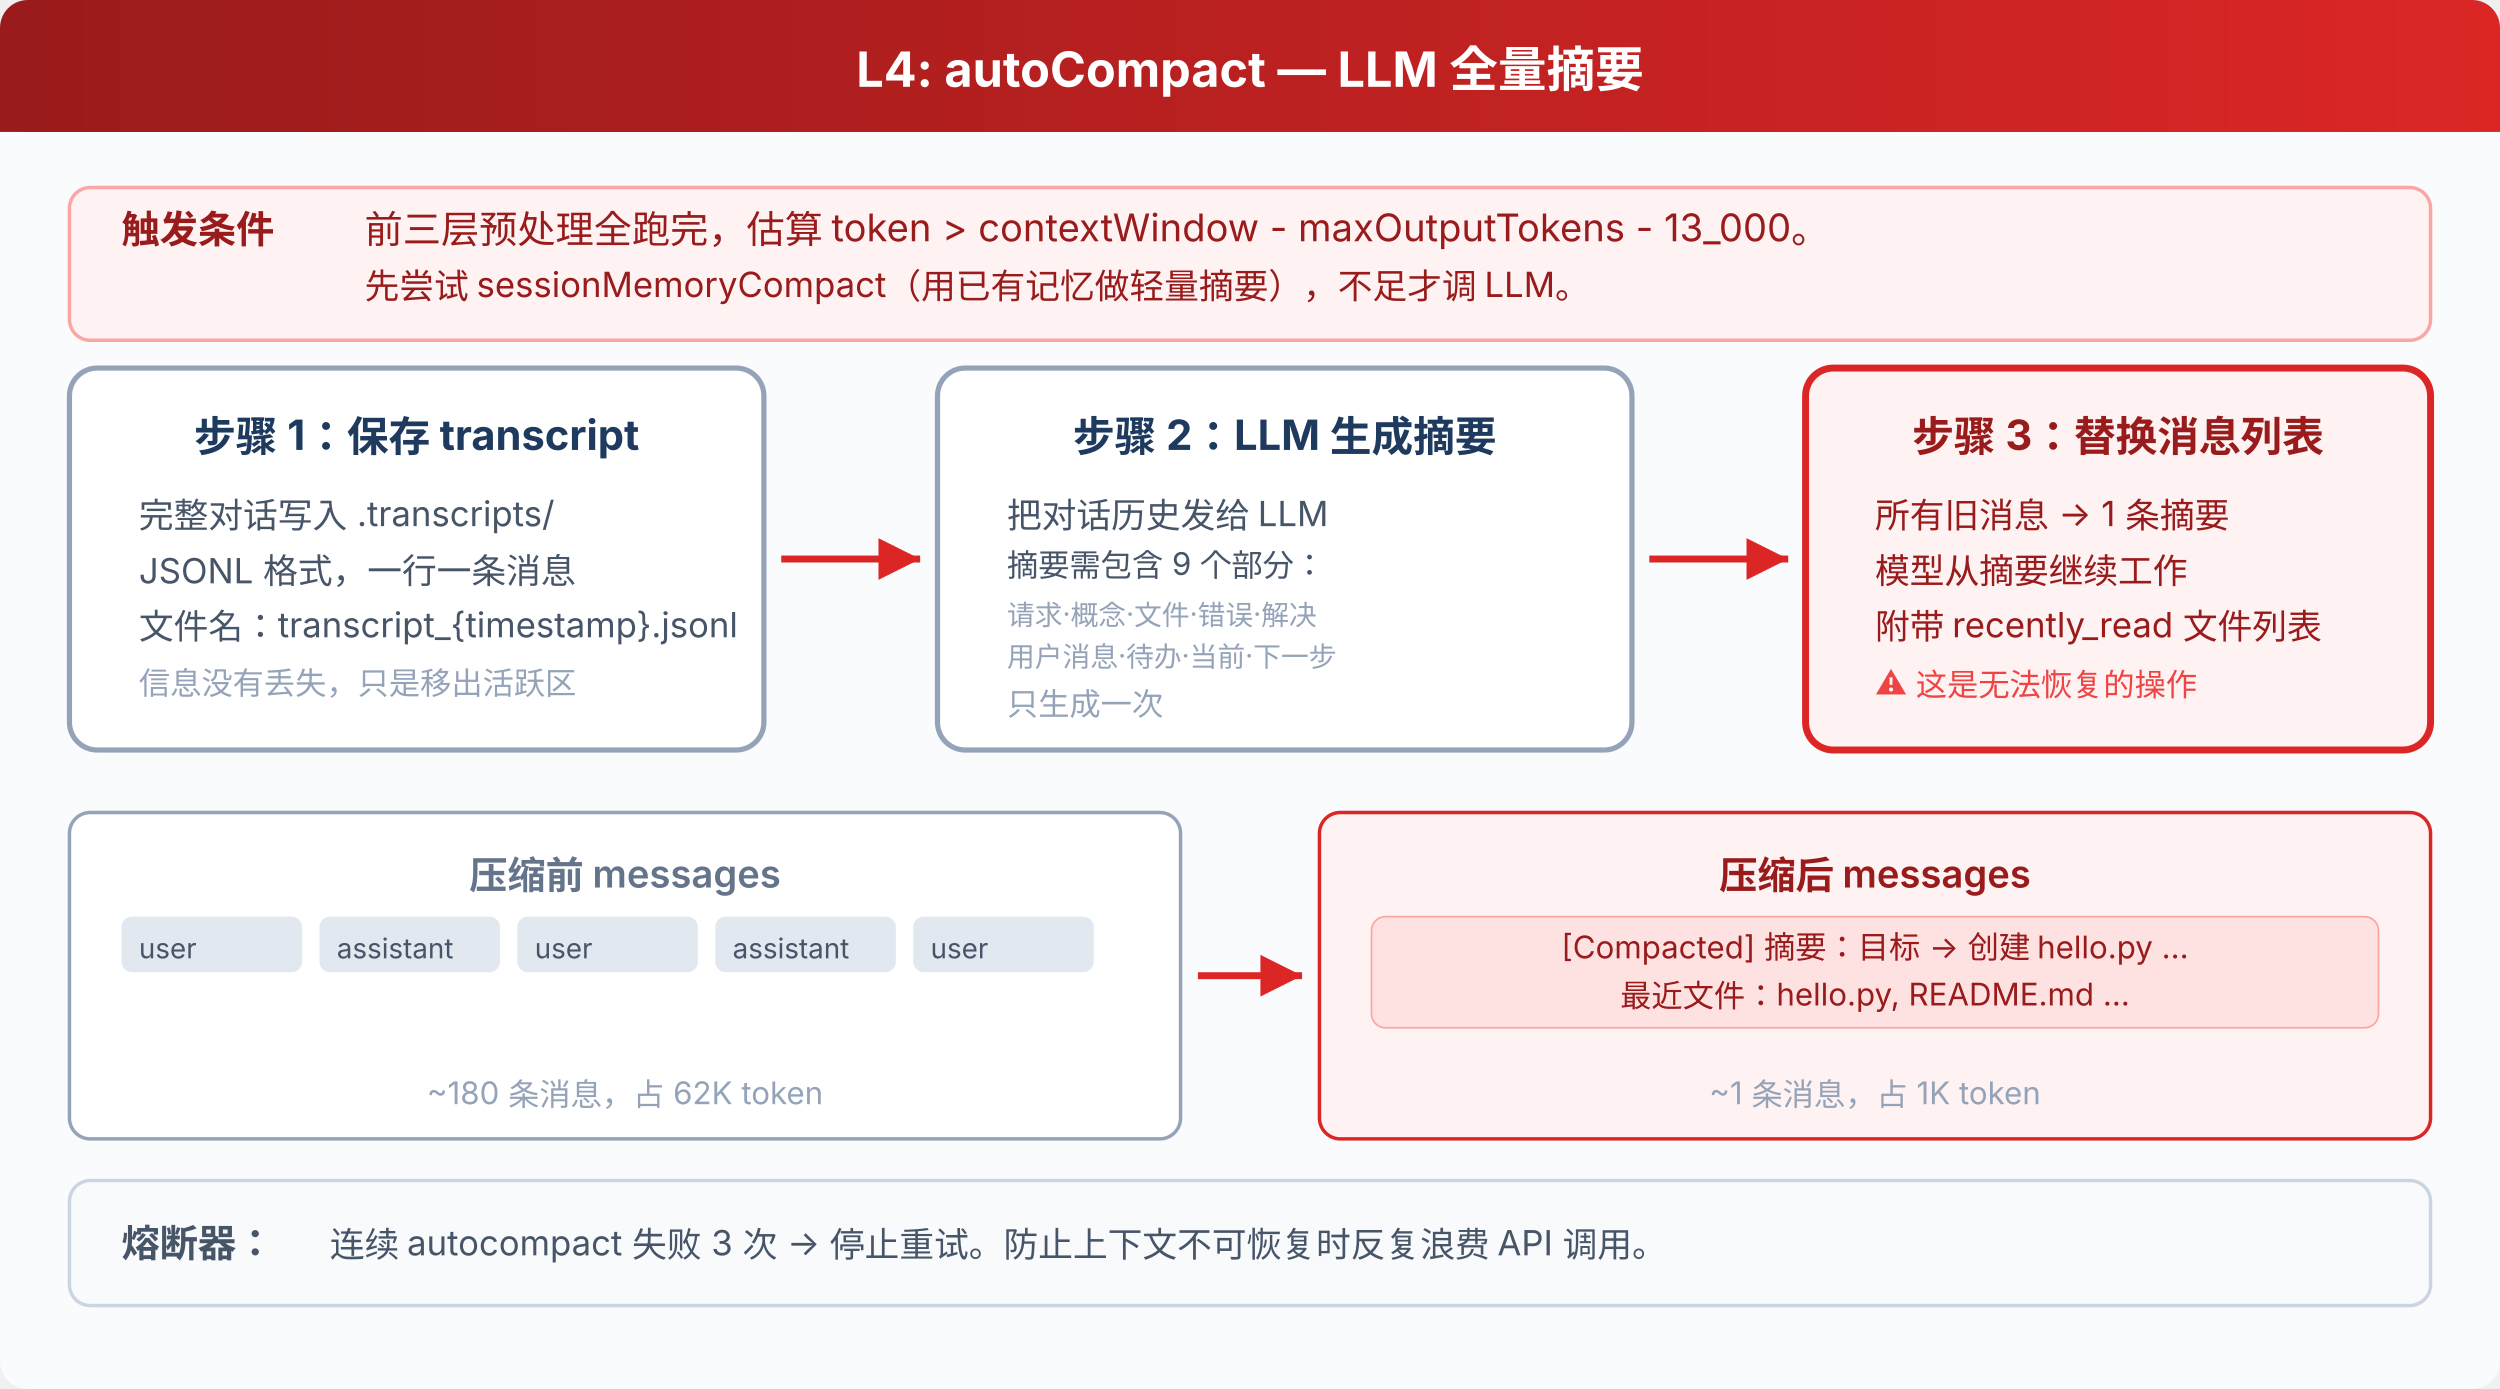
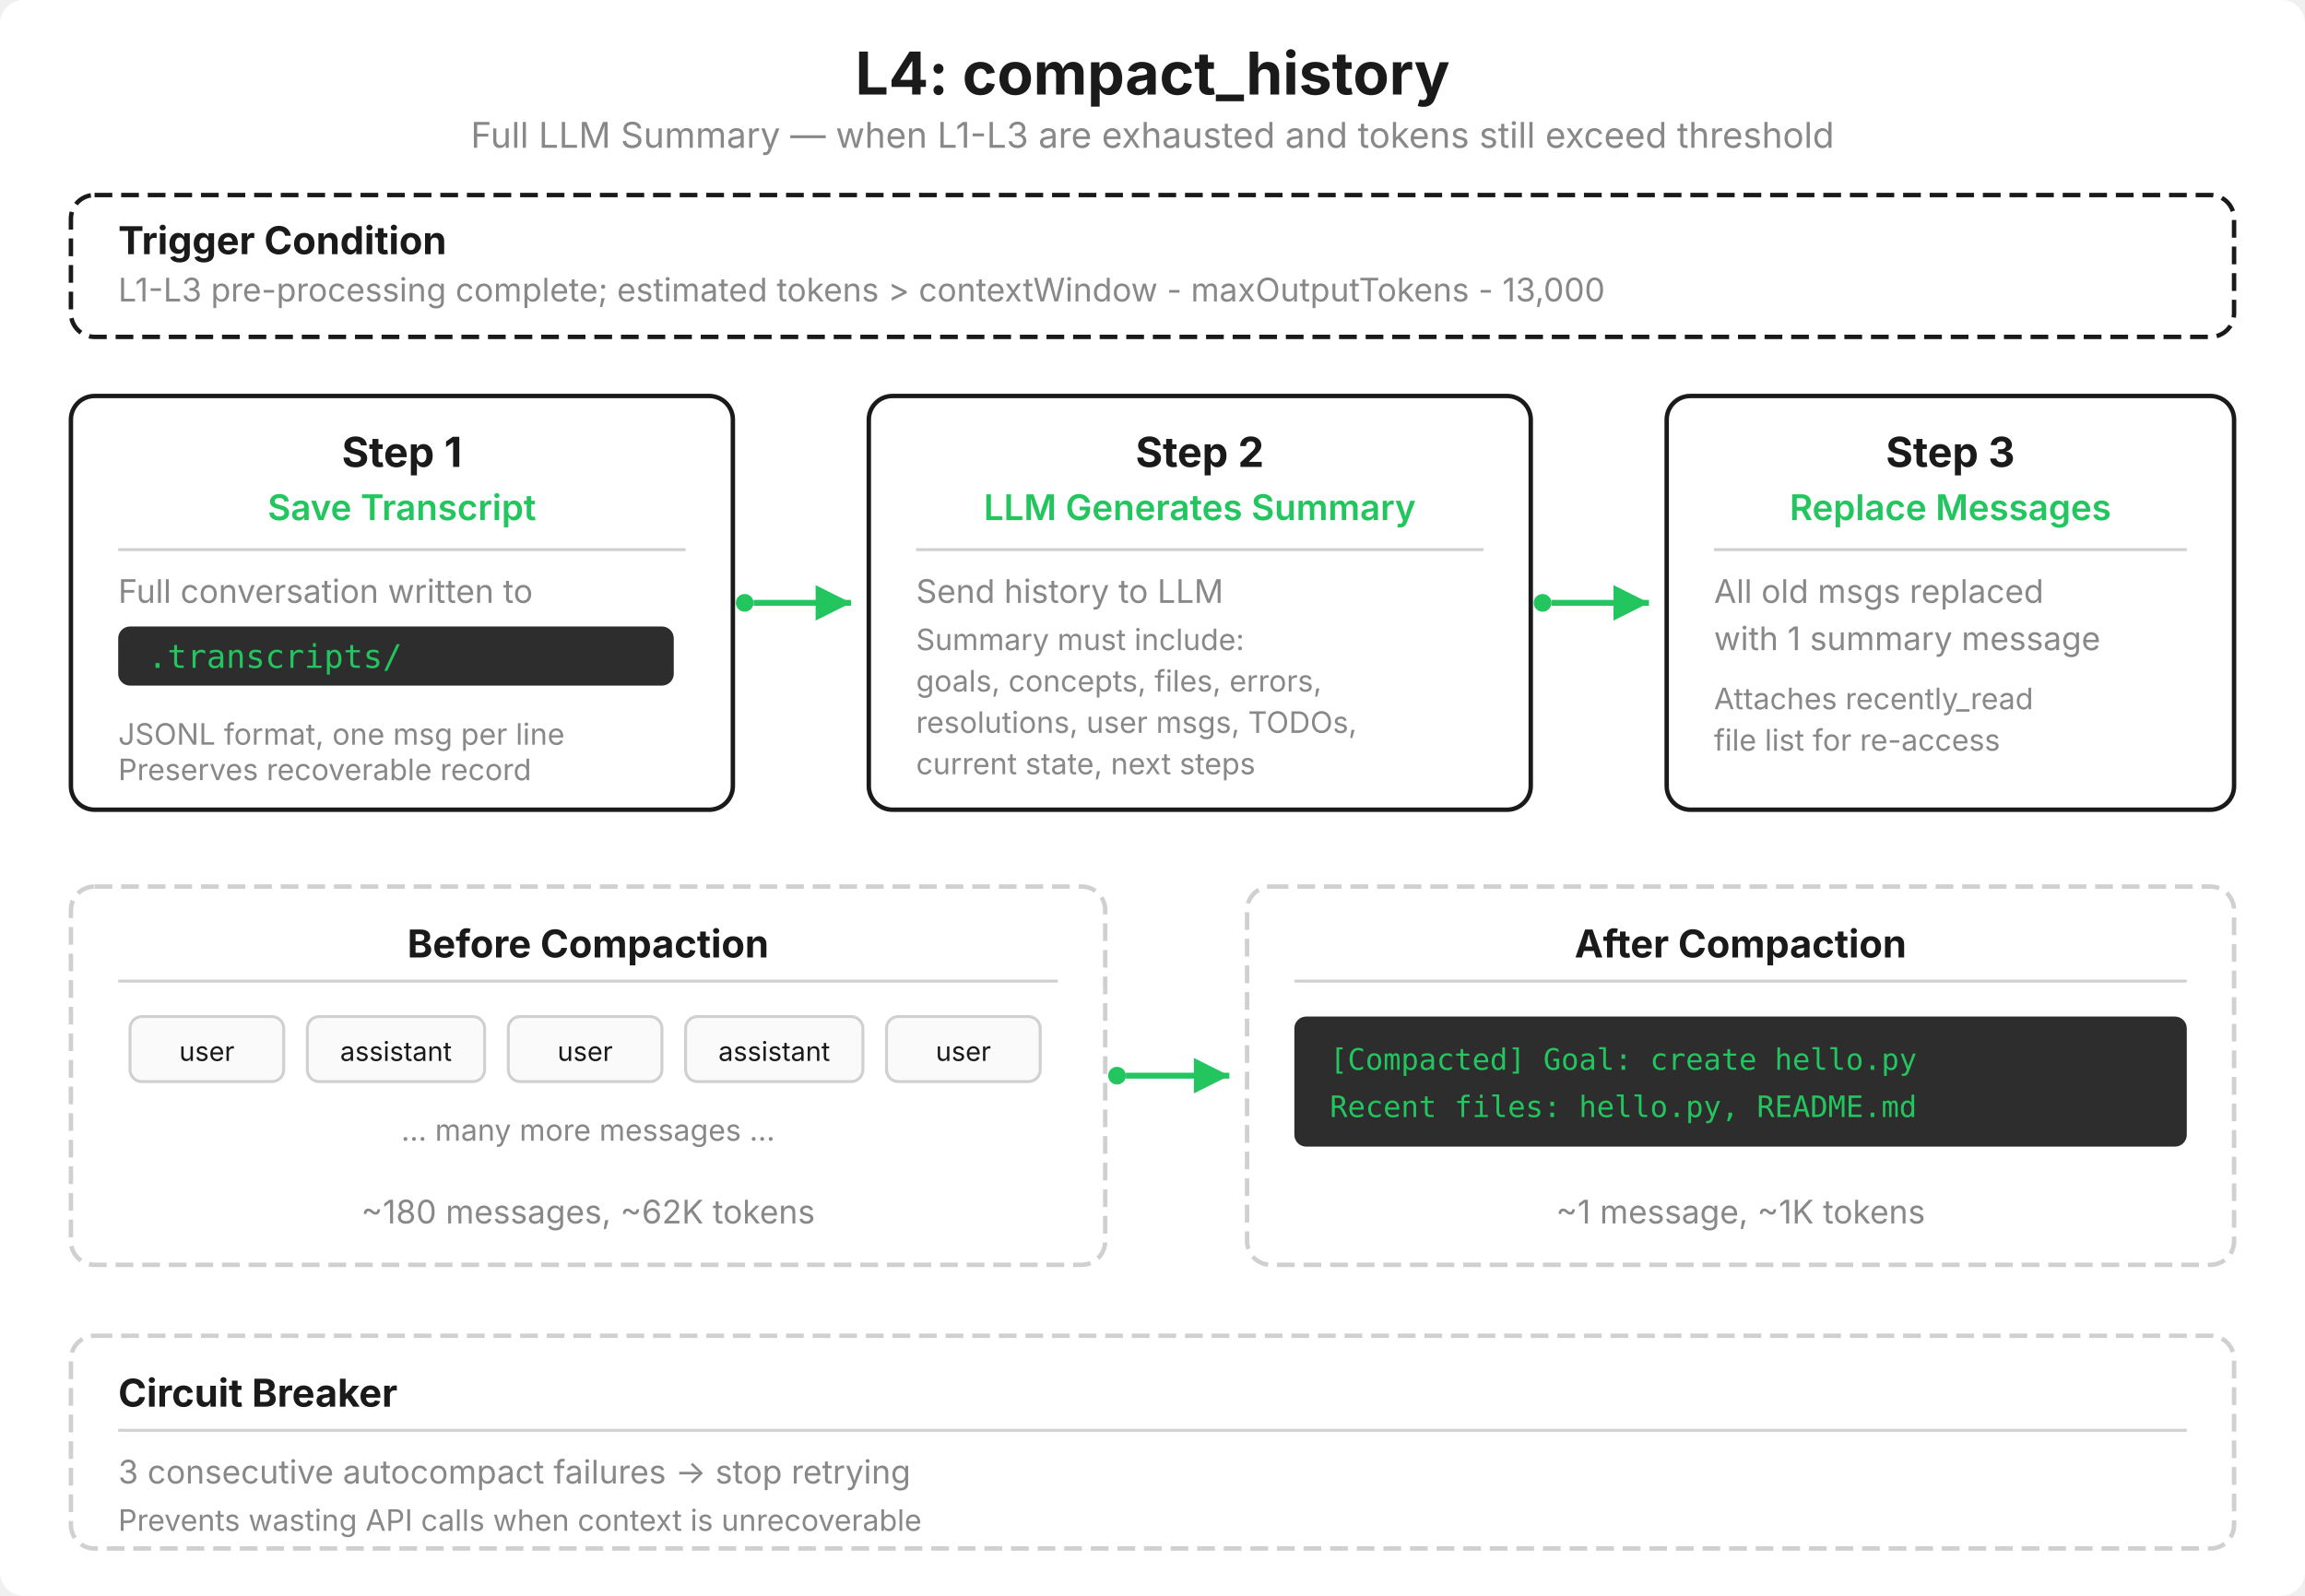
- <svg xmlns="http://www.w3.org/2000/svg" viewBox="0 0 720 400" font-family="system-ui, -apple-system, sans-serif">
+ <svg xmlns="http://www.w3.org/2000/svg" viewBox="0 0 780 540" font-family="system-ui, -apple-system, sans-serif">
  <defs>
-     <linearGradient id="header" x1="0" y1="0" x2="1" y2="0">
-       <stop offset="0%" stop-color="#991b1b" />
-       <stop offset="100%" stop-color="#dc2626" />
-     </linearGradient>
-     <marker id="arrow" viewBox="0 0 10 10" refX="10" refY="5" markerWidth="6" markerHeight="6" orient="auto-start-reverse">
-       <path d="M 0 0 L 10 5 L 0 10 z" fill="#dc2626" />
+     <marker id="arrow-green" viewBox="0 0 10 10" refX="10" refY="5" markerWidth="6" markerHeight="6" orient="auto-start-reverse">
+       <path d="M 0 0 L 10 5 L 0 10 z" fill="#22c55e" />
+     </marker>
+     <marker id="arrow-gray" viewBox="0 0 10 10" refX="10" refY="5" markerWidth="6" markerHeight="6" orient="auto-start-reverse">
+       <path d="M 0 0 L 10 5 L 0 10 z" fill="#888888" />
    </marker>
  </defs>
-   <rect width="720" height="400" fill="#fafbfc" rx="8" />
-   <rect x="0" y="0" width="720" height="38" fill="url(#header)" rx="8" />
-   <rect x="0" y="30" width="720" height="8" fill="url(#header)" />
-   <text x="360" y="25" fill="#fff" font-size="14" font-weight="700" text-anchor="middle">L4: autoCompact — LLM 全量摘要</text>
-   <rect x="20" y="54" width="680" height="44" rx="6" fill="#fef2f2" stroke="#fca5a5" stroke-width="1" />
-   <text x="35" y="70" fill="#991b1b" font-size="11" font-weight="600">触发条件</text>
-   <text x="105" y="70" fill="#991b1b" font-size="11">前三层预处理全跑完，估算 token &gt; contextWindow - maxOutputTokens - 13_000。</text>
-   <text x="105" y="86" fill="#991b1b" font-size="10">先尝试 sessionMemoryCompact（用已有记忆做轻量摘要），不足才调 LLM。</text>
-   <rect x="20" y="106" width="200" height="110" rx="8" fill="#fff" stroke="#94a3b8" stroke-width="1.5" />
-   <text x="120" y="130" fill="#1e3a5f" font-size="12" font-weight="700" text-anchor="middle">步骤 1：保存 transcript</text>
-   <text x="40" y="152" fill="#475569" font-size="10">完整对话写入 .transcripts/</text>
-   <text x="40" y="168" fill="#475569" font-size="10">JSONL 格式，一行一条消息</text>
-   <text x="40" y="184" fill="#475569" font-size="10">文件名：transcript_{timestamp}.jsonl</text>
-   <text x="40" y="200" fill="#94a3b8" font-size="9">信息没有丢失，只是移出活跃区</text>
-   <line x1="225" y1="161" x2="265" y2="161" stroke="#dc2626" stroke-width="2" marker-end="url(#arrow)" />
-   <rect x="270" y="106" width="200" height="110" rx="8" fill="#fff" stroke="#94a3b8" stroke-width="1.5" />
-   <text x="370" y="130" fill="#1e3a5f" font-size="12" font-weight="700" text-anchor="middle">步骤 2：LLM 生成摘要</text>
-   <text x="290" y="152" fill="#475569" font-size="10">把对话历史发给 LLM</text>
-   <text x="290" y="166" fill="#475569" font-size="9">摘要需包含 9 个部分：</text>
-   <text x="290" y="180" fill="#94a3b8" font-size="8">请求·概念·文件·错误·解决</text>
-   <text x="290" y="192" fill="#94a3b8" font-size="8">用户消息·待办·当前·下一步</text>
-   <text x="290" y="206" fill="#94a3b8" font-size="9">只生成一次</text>
-   <line x1="475" y1="161" x2="515" y2="161" stroke="#dc2626" stroke-width="2" marker-end="url(#arrow)" />
-   <rect x="520" y="106" width="180" height="110" rx="8" fill="#fef2f2" stroke="#dc2626" stroke-width="2" />
-   <text x="610" y="130" fill="#991b1b" font-size="12" font-weight="700" text-anchor="middle">步骤 3：替换消息列表</text>
-   <text x="540" y="152" fill="#991b1b" font-size="10">所有旧消息 → 1 条摘要</text>
-   <text x="540" y="168" fill="#991b1b" font-size="10">模型从摘要继续工作</text>
-   <text x="540" y="184" fill="#991b1b" font-size="10">附带 recently_read 文件列表</text>
-   <text x="540" y="200" fill="#ef4444" font-size="9">⚠ 这是无法恢复的操作</text>
-   <rect x="20" y="234" width="320" height="94" rx="6" fill="#fff" stroke="#94a3b8" stroke-width="1" />
-   <text x="180" y="256" fill="#64748b" font-size="11" font-weight="600" text-anchor="middle">压缩前 messages</text>
-   <rect x="35" y="264" width="52" height="16" rx="3" fill="#e2e8f0" />
-   <text x="40" y="276" fill="#475569" font-size="8">user</text>
-   <rect x="92" y="264" width="52" height="16" rx="3" fill="#e2e8f0" />
-   <text x="97" y="276" fill="#475569" font-size="8">assistant</text>
-   <rect x="149" y="264" width="52" height="16" rx="3" fill="#e2e8f0" />
-   <text x="154" y="276" fill="#475569" font-size="8">user</text>
-   <rect x="206" y="264" width="52" height="16" rx="3" fill="#e2e8f0" />
-   <text x="211" y="276" fill="#475569" font-size="8">assistant</text>
-   <rect x="263" y="264" width="52" height="16" rx="3" fill="#e2e8f0" />
-   <text x="268" y="276" fill="#475569" font-size="8">user</text>
-   <text x="180" y="318" fill="#94a3b8" font-size="9" text-anchor="middle">~180 条消息，占 62K token</text>
-   <line x1="345" y1="281" x2="375" y2="281" stroke="#dc2626" stroke-width="2" marker-end="url(#arrow)" />
-   <rect x="380" y="234" width="320" height="94" rx="6" fill="#fef2f2" stroke="#dc2626" stroke-width="1" />
-   <text x="540" y="256" fill="#991b1b" font-size="11" font-weight="600" text-anchor="middle">压缩后 messages</text>
-   <rect x="395" y="264" width="290" height="32" rx="4" fill="#fee2e2" stroke="#fca5a5" stroke-width="0.5" />
-   <text x="540" y="276" fill="#991b1b" font-size="9" text-anchor="middle">[Compacted] 摘要：目标 → 创建 hello.py ...</text>
-   <text x="540" y="290" fill="#991b1b" font-size="9" text-anchor="middle">最近文件：hello.py, README.md ...</text>
-   <text x="540" y="318" fill="#94a3b8" font-size="9" text-anchor="middle">~1 条消息，占 1K token</text>
-   <rect x="20" y="340" width="680" height="36" rx="6" fill="#f8fafc" stroke="#cbd5e1" stroke-width="1" />
-   <text x="35" y="362" fill="#475569" font-size="11" font-weight="600">熔断器：</text>
-   <text x="95" y="362" fill="#475569" font-size="10">连续 autocompact 失败 3 次 → 停止重试。防止上下文不可恢复时反复浪费 API 调用。</text>
+   <rect width="780" height="540" fill="#ffffff" rx="8" />
+   <text x="390" y="32" fill="#1a1a1a" font-size="20" font-weight="700" text-anchor="middle">L4: compact_history</text>
+   <text x="390" y="50" fill="#888888" font-size="12" text-anchor="middle">Full LLM Summary — when L1-L3 are exhausted and tokens still exceed threshold</text>
+   <rect x="24" y="66" width="732" height="48" rx="8" fill="#ffffff" stroke="#1a1a1a" stroke-width="1.5" stroke-dasharray="6,3" />
+   <text x="40" y="86" fill="#1a1a1a" font-size="13" font-weight="700">Trigger Condition</text>
+   <text x="40" y="102" fill="#888888" font-size="11">L1-L3 pre-processing complete; estimated tokens &gt; contextWindow - maxOutputTokens - 13,000</text>
+   <rect x="24" y="134" width="224" height="140" rx="8" fill="#ffffff" stroke="#1a1a1a" stroke-width="1.5" />
+   <text x="136" y="158" fill="#1a1a1a" font-size="14" font-weight="700" text-anchor="middle">Step 1</text>
+   <text x="136" y="176" fill="#22c55e" font-size="12" font-weight="600" text-anchor="middle">Save Transcript</text>
+   <line x1="40" y1="186" x2="232" y2="186" stroke="#d0d0d0" stroke-width="1" />
+   <text x="40" y="204" fill="#888888" font-size="11">Full conversation written to</text>
+   <rect x="40" y="212" width="188" height="20" rx="4" fill="#2d2d2d" />
+   <text x="50" y="226" fill="#22c55e" font-size="11" font-family="monospace">.transcripts/</text>
+   <text x="40" y="252" fill="#888888" font-size="10">JSONL format, one msg per line</text>
+   <text x="40" y="264" fill="#888888" font-size="10">Preserves recoverable record</text>
+   <circle cx="252" cy="204" r="3" fill="#22c55e" />
+   <line x1="255" y1="204" x2="288" y2="204" stroke="#22c55e" stroke-width="2" marker-end="url(#arrow-green)" />
+   <rect x="294" y="134" width="224" height="140" rx="8" fill="#ffffff" stroke="#1a1a1a" stroke-width="1.5" />
+   <text x="406" y="158" fill="#1a1a1a" font-size="14" font-weight="700" text-anchor="middle">Step 2</text>
+   <text x="406" y="176" fill="#22c55e" font-size="12" font-weight="600" text-anchor="middle">LLM Generates Summary</text>
+   <line x1="310" y1="186" x2="502" y2="186" stroke="#d0d0d0" stroke-width="1" />
+   <text x="310" y="204" fill="#888888" font-size="11">Send history to LLM</text>
+   <text x="310" y="220" fill="#888888" font-size="10">Summary must include:</text>
+   <text x="310" y="234" fill="#888888" font-size="10">goals, concepts, files, errors,</text>
+   <text x="310" y="248" fill="#888888" font-size="10">resolutions, user msgs, TODOs,</text>
+   <text x="310" y="262" fill="#888888" font-size="10">current state, next steps</text>
+   <circle cx="522" cy="204" r="3" fill="#22c55e" />
+   <line x1="525" y1="204" x2="558" y2="204" stroke="#22c55e" stroke-width="2" marker-end="url(#arrow-green)" />
+   <rect x="564" y="134" width="192" height="140" rx="8" fill="#ffffff" stroke="#1a1a1a" stroke-width="1.5" />
+   <text x="660" y="158" fill="#1a1a1a" font-size="14" font-weight="700" text-anchor="middle">Step 3</text>
+   <text x="660" y="176" fill="#22c55e" font-size="12" font-weight="600" text-anchor="middle">Replace Messages</text>
+   <line x1="580" y1="186" x2="740" y2="186" stroke="#d0d0d0" stroke-width="1" />
+   <text x="580" y="204" fill="#888888" font-size="11">All old msgs replaced</text>
+   <text x="580" y="220" fill="#888888" font-size="11">with 1 summary message</text>
+   <text x="580" y="240" fill="#888888" font-size="10">Attaches recently_read</text>
+   <text x="580" y="254" fill="#888888" font-size="10">file list for re-access</text>
+   <rect x="24" y="300" width="350" height="128" rx="8" fill="#ffffff" stroke="#d0d0d0" stroke-width="1.5" stroke-dasharray="6,3" />
+   <text x="199" y="324" fill="#1a1a1a" font-size="13" font-weight="700" text-anchor="middle">Before Compaction</text>
+   <line x1="40" y1="332" x2="358" y2="332" stroke="#d0d0d0" stroke-width="1" />
+   <rect x="44" y="344" width="52" height="22" rx="4" fill="#fafafa" stroke="#d0d0d0" stroke-width="1" />
+   <text x="70" y="359" fill="#1a1a1a" font-size="9" text-anchor="middle">user</text>
+   <rect x="104" y="344" width="60" height="22" rx="4" fill="#fafafa" stroke="#d0d0d0" stroke-width="1" />
+   <text x="134" y="359" fill="#1a1a1a" font-size="9" text-anchor="middle">assistant</text>
+   <rect x="172" y="344" width="52" height="22" rx="4" fill="#fafafa" stroke="#d0d0d0" stroke-width="1" />
+   <text x="198" y="359" fill="#1a1a1a" font-size="9" text-anchor="middle">user</text>
+   <rect x="232" y="344" width="60" height="22" rx="4" fill="#fafafa" stroke="#d0d0d0" stroke-width="1" />
+   <text x="262" y="359" fill="#1a1a1a" font-size="9" text-anchor="middle">assistant</text>
+   <rect x="300" y="344" width="52" height="22" rx="4" fill="#fafafa" stroke="#d0d0d0" stroke-width="1" />
+   <text x="326" y="359" fill="#1a1a1a" font-size="9" text-anchor="middle">user</text>
+   <text x="199" y="386" fill="#888888" font-size="10" text-anchor="middle">... many more messages ...</text>
+   <text x="199" y="414" fill="#888888" font-size="11" text-anchor="middle">~180 messages, ~62K tokens</text>
+   <circle cx="378" cy="364" r="3" fill="#22c55e" />
+   <line x1="381" y1="364" x2="416" y2="364" stroke="#22c55e" stroke-width="2" marker-end="url(#arrow-green)" />
+   <rect x="422" y="300" width="334" height="128" rx="8" fill="#ffffff" stroke="#d0d0d0" stroke-width="1.5" stroke-dasharray="6,3" />
+   <text x="589" y="324" fill="#1a1a1a" font-size="13" font-weight="700" text-anchor="middle">After Compaction</text>
+   <line x1="438" y1="332" x2="740" y2="332" stroke="#d0d0d0" stroke-width="1" />
+   <rect x="438" y="344" width="302" height="44" rx="4" fill="#2d2d2d" />
+   <text x="450" y="362" fill="#22c55e" font-size="10" font-family="monospace">[Compacted] Goal: create hello.py</text>
+   <text x="450" y="378" fill="#22c55e" font-size="10" font-family="monospace">Recent files: hello.py, README.md</text>
+   <text x="589" y="414" fill="#888888" font-size="11" text-anchor="middle">~1 message, ~1K tokens</text>
+   <rect x="24" y="452" width="732" height="72" rx="8" fill="#ffffff" stroke="#d0d0d0" stroke-width="1.5" stroke-dasharray="6,3" />
+   <text x="40" y="476" fill="#1a1a1a" font-size="13" font-weight="700">Circuit Breaker</text>
+   <line x1="40" y1="484" x2="740" y2="484" stroke="#d0d0d0" stroke-width="1" />
+   <text x="40" y="502" fill="#888888" font-size="11">3 consecutive autocompact failures → stop retrying</text>
+   <text x="40" y="518" fill="#888888" font-size="10">Prevents wasting API calls when context is unrecoverable</text>
</svg>
